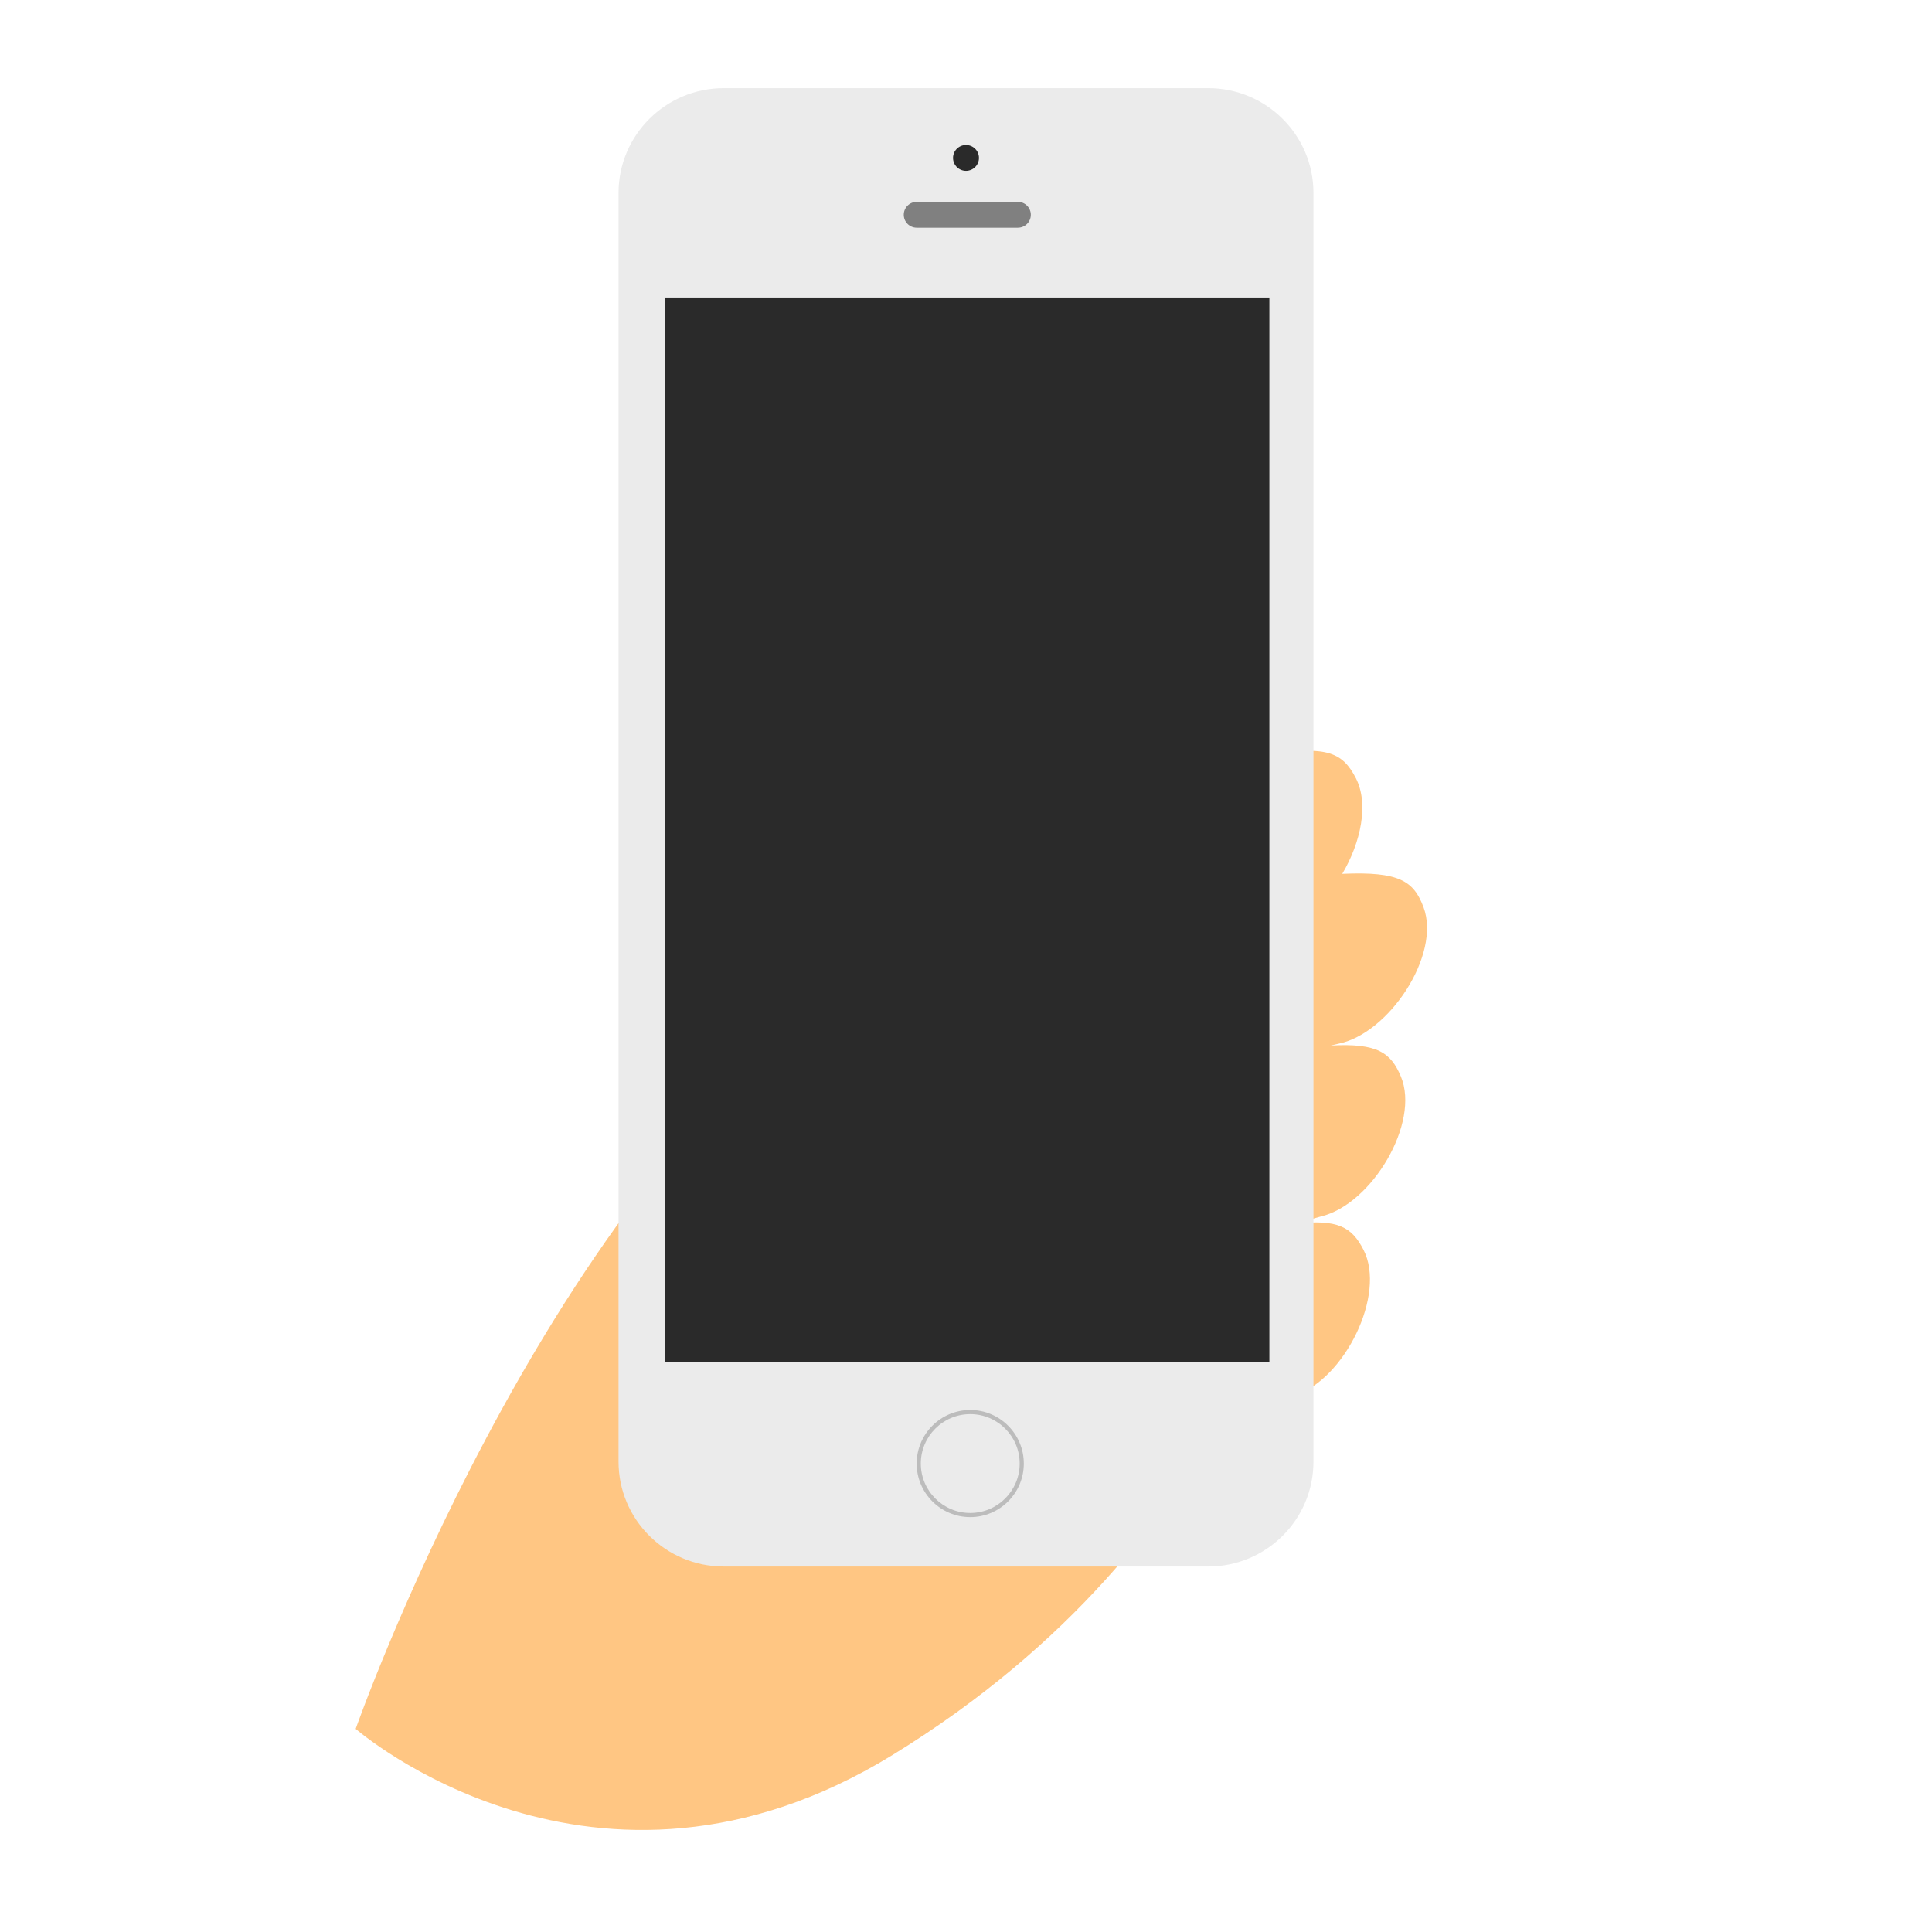
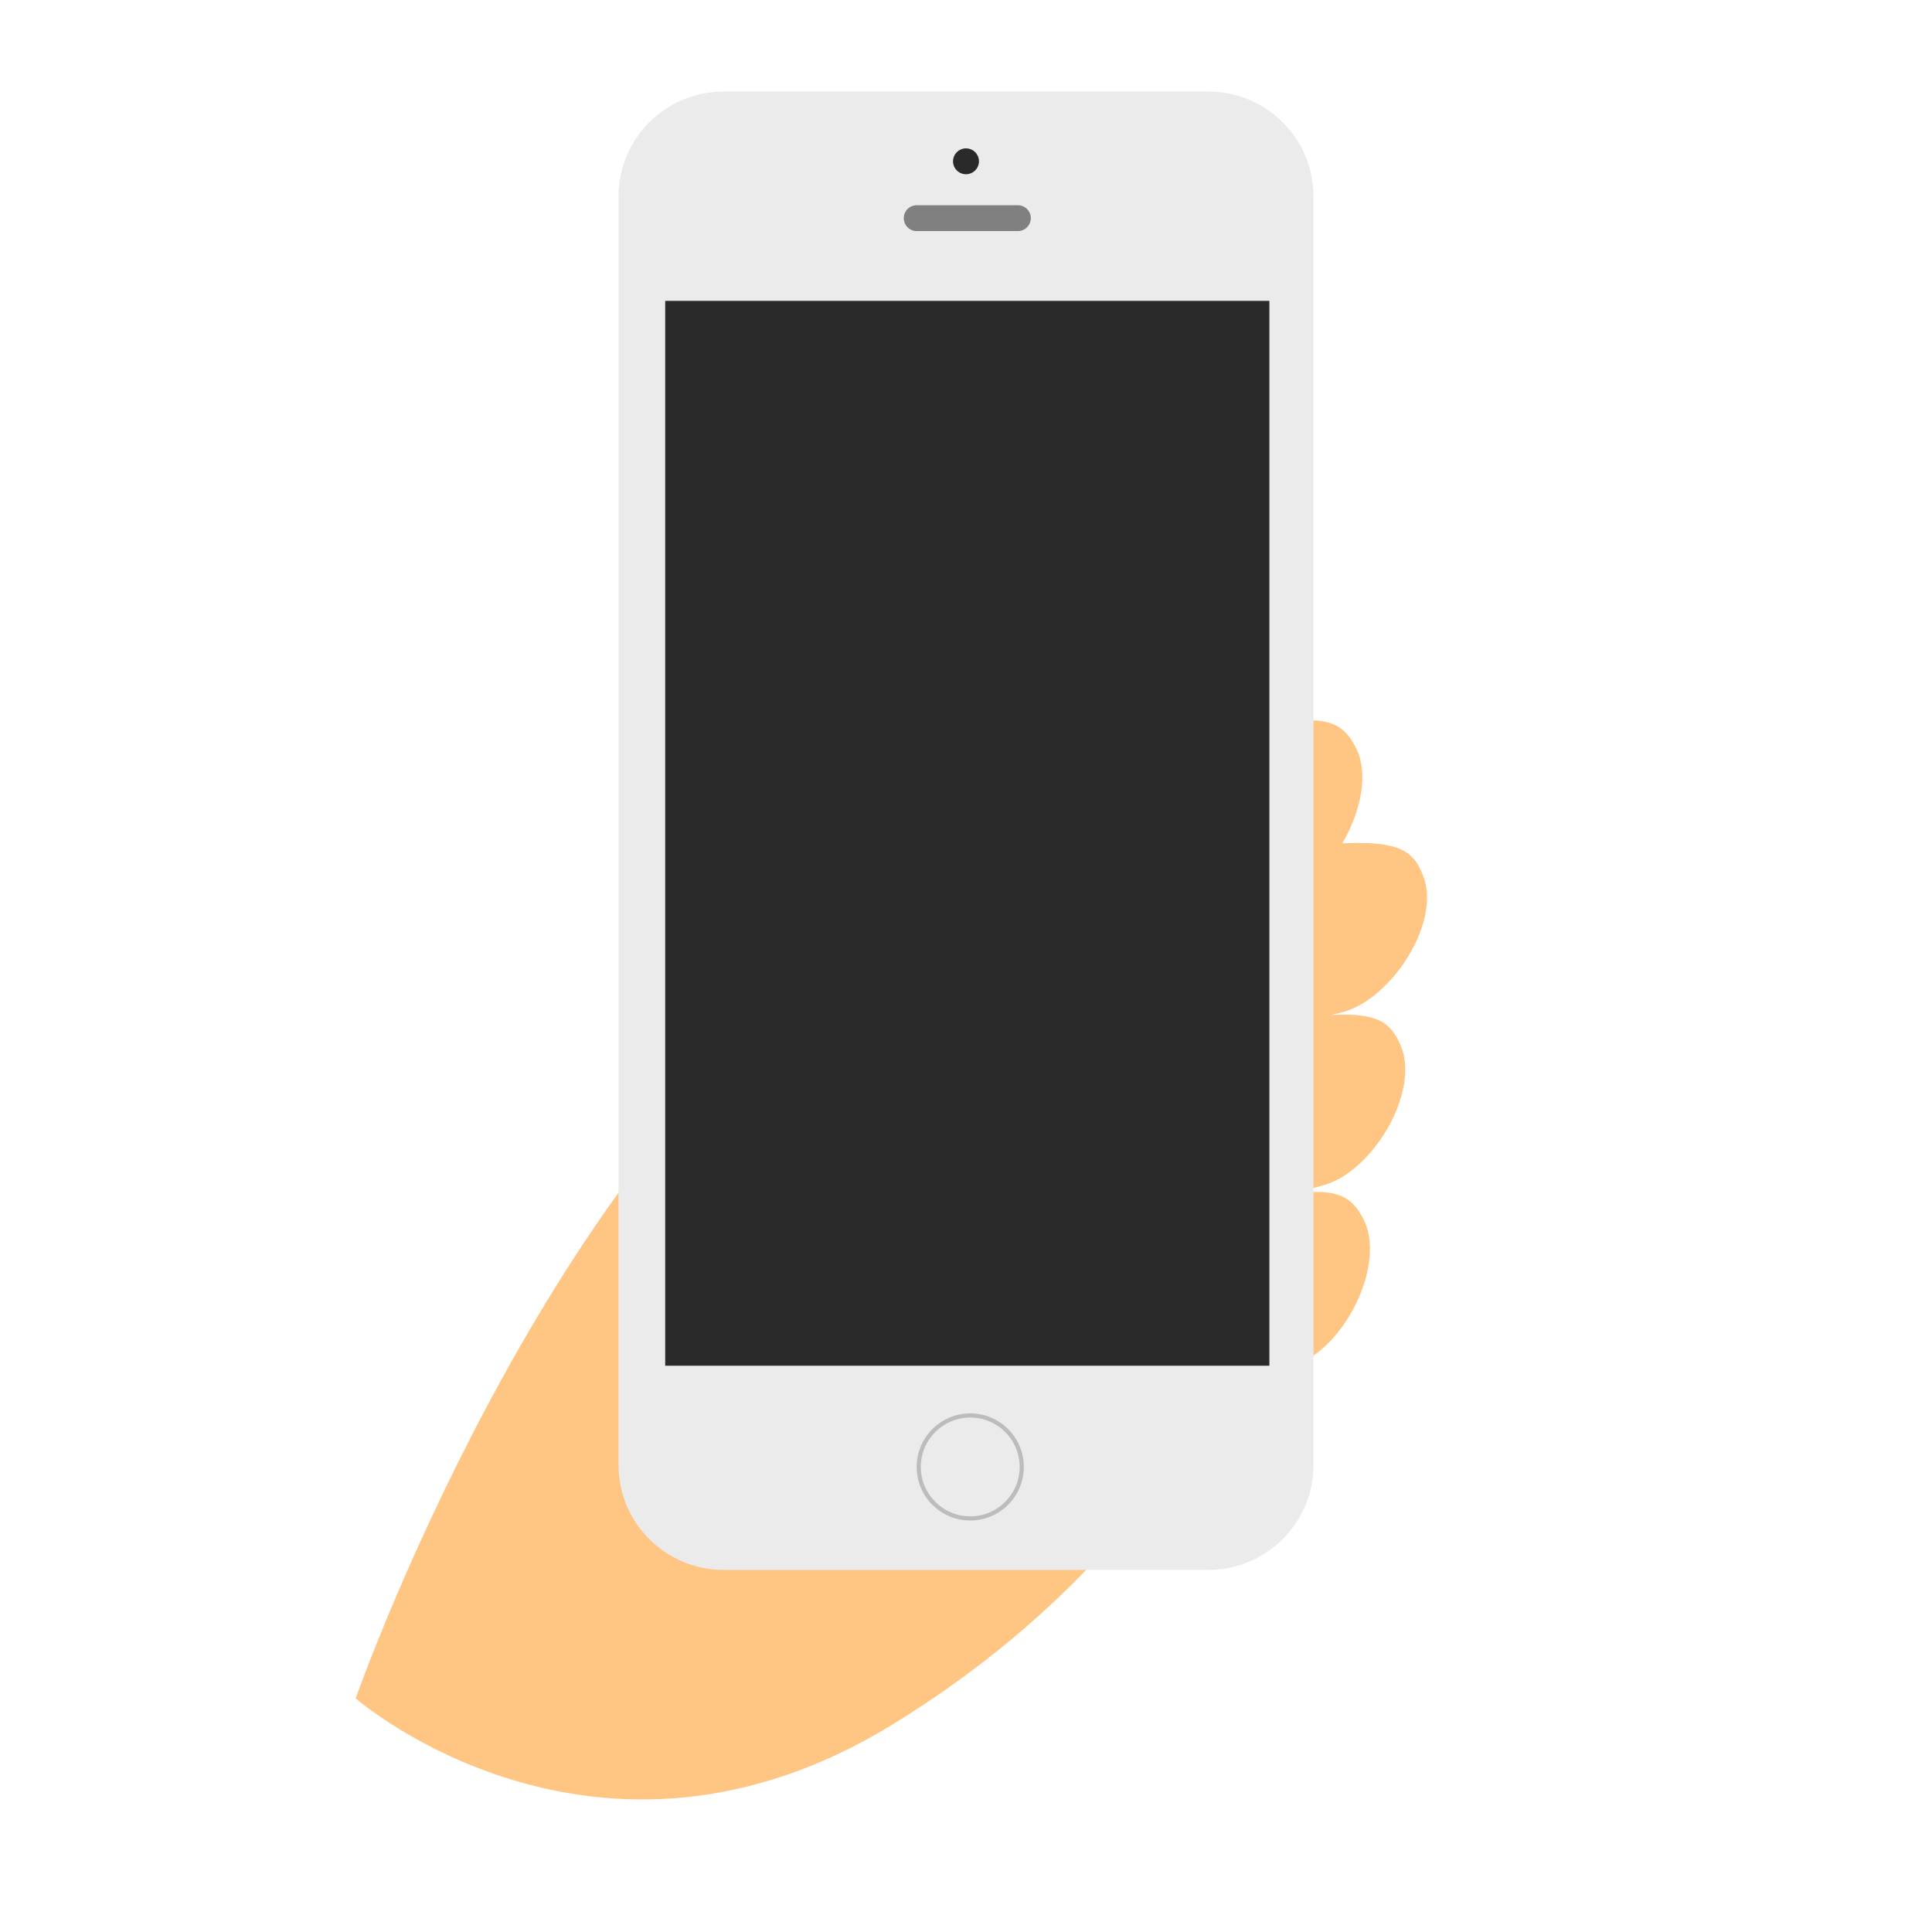
- <svg xmlns="http://www.w3.org/2000/svg" version="1.1" id="圖層_1" x="0px" y="0px" width="570px" height="570px" viewBox="0 -105 570 570" enable-background="new 0 -105 570 570" xml:space="preserve">
+ <svg xmlns="http://www.w3.org/2000/svg" version="1.1" id="圖層_1" x="0px" y="0px" width="570px" height="570px" viewBox="0 0 570 570" enable-background="new 0 0 570 570" xml:space="preserve">
  <g>
-     <path fill="#FFC683" d="M413.297,212.584c-2.935-6.963-6.821-9.874-20.662-9.127l2.115-0.494   c15.133-2.967,30.434-26.371,25.244-40.276c-2.863-7.674-7.044-10.638-23.982-9.875c5.501-9.286,7.896-20.703,4.004-28.245   c-3.975-7.7-8.778-9.992-28.013-6.416l-51.352,13.509l-9.266,5.033l-63.521,51.811c-88.31,60.927-142.926,216.564-142.926,216.564   s70.532,61.552,158.252,7.793c53.542-32.813,81.922-72.151,95.91-97.828l22.896-8.327c14.673-4.748,27.076-29.805,20.27-42.996   c-3.396-6.579-7.406-9.207-20.497-7.603l7.995-2.226C404.759,250.283,419.062,226.261,413.297,212.584z" />
+     <path fill="#FFC683" d="M413.297,308.584c-2.936-6.963-6.821-9.874-20.662-9.127l2.115-0.494   c15.133-2.967,30.434-26.371,25.243-40.275c-2.862-7.674-7.044-10.639-23.981-9.875c5.501-9.286,7.896-20.703,4.004-28.245   c-3.976-7.7-8.778-9.992-28.013-6.416l-51.353,13.509l-9.266,5.033l-63.521,51.811c-88.31,60.928-142.926,216.564-142.926,216.564   s70.532,61.552,158.252,7.793c53.542-32.813,81.922-72.151,95.91-97.828l22.896-8.327c14.674-4.748,27.076-29.805,20.271-42.996   c-3.396-6.579-7.406-9.207-20.497-7.603l7.995-2.227C404.759,346.283,419.062,322.261,413.297,308.584z" />
  </g>
  <g>
-     <path fill-rule="evenodd" clip-rule="evenodd" fill="#EBEBEB" d="M213.551-79h142.898c17.155,0,31.064,13.85,31.064,30.935v374.302   c0,17.085-13.909,30.934-31.064,30.934H213.551c-17.156,0-31.065-13.849-31.065-30.934V-48.065   C182.486-65.15,196.394-79,213.551-79z" />
-     <path fill-rule="evenodd" clip-rule="evenodd" fill="#2A2A2A" d="M196.257-17.234h178.25v314.165h-178.25V-17.234z" />
-     <path fill-rule="evenodd" clip-rule="evenodd" fill="#2A2A2A" d="M284.999-62.224c2.114,0,3.826,1.707,3.826,3.813   c0,2.106-1.712,3.813-3.826,3.813c-2.113,0-3.825-1.707-3.825-3.813C281.174-60.517,282.885-62.224,284.999-62.224z" />
-     <path fill-rule="evenodd" clip-rule="evenodd" fill="#808080" d="M270.464-45.448H300.3c2.113,0,3.825,1.707,3.825,3.813   c0,2.106-1.712,3.813-3.825,3.813h-29.835c-2.113,0-3.825-1.707-3.825-3.813C266.639-43.741,268.351-45.448,270.464-45.448z" />
-     <path fill="#BCBCBC" d="M286.252,342.595c-8.715,0-15.806-7.088-15.806-15.802c0-8.713,7.091-15.802,15.806-15.802   c8.716,0,15.806,7.089,15.806,15.802C302.057,335.507,294.968,342.595,286.252,342.595z M286.252,312.212   c-8.042,0-14.584,6.541-14.584,14.581s6.542,14.581,14.584,14.581c8.043,0,14.585-6.541,14.585-14.581   S294.295,312.212,286.252,312.212z" />
+     <path fill="#EBEBEB" d="M213.551,27h142.897c17.155,0,31.064,13.851,31.064,30.936v374.302c0,17.085-13.909,30.934-31.064,30.934   H213.551c-17.156,0-31.065-13.849-31.065-30.934V57.935C182.486,40.85,196.394,27,213.551,27z" />
+     <path fill="#2A2A2A" d="M196.257,88.766h178.25v314.165h-178.25V88.766L196.257,88.766z" />
+     <path fill="#2A2A2A" d="M284.999,43.776c2.113,0,3.826,1.707,3.826,3.813c0,2.106-1.713,3.813-3.826,3.813   s-3.825-1.707-3.825-3.813C281.174,45.483,282.885,43.776,284.999,43.776z" />
+     <path fill="#808080" d="M270.464,60.552H300.3c2.112,0,3.825,1.706,3.825,3.813s-1.713,3.813-3.825,3.813h-29.835   c-2.113,0-3.825-1.707-3.825-3.813C266.639,62.259,268.351,60.552,270.464,60.552z" />
+     <path fill="#BCBCBC" d="M286.252,448.595c-8.715,0-15.807-7.089-15.807-15.803c0-8.713,7.092-15.802,15.807-15.802   c8.716,0,15.806,7.089,15.806,15.802C302.057,441.507,294.968,448.595,286.252,448.595z M286.252,418.212   c-8.042,0-14.584,6.541-14.584,14.581s6.542,14.581,14.584,14.581c8.043,0,14.585-6.541,14.585-14.581   S294.295,418.212,286.252,418.212z" />
  </g>
</svg>
